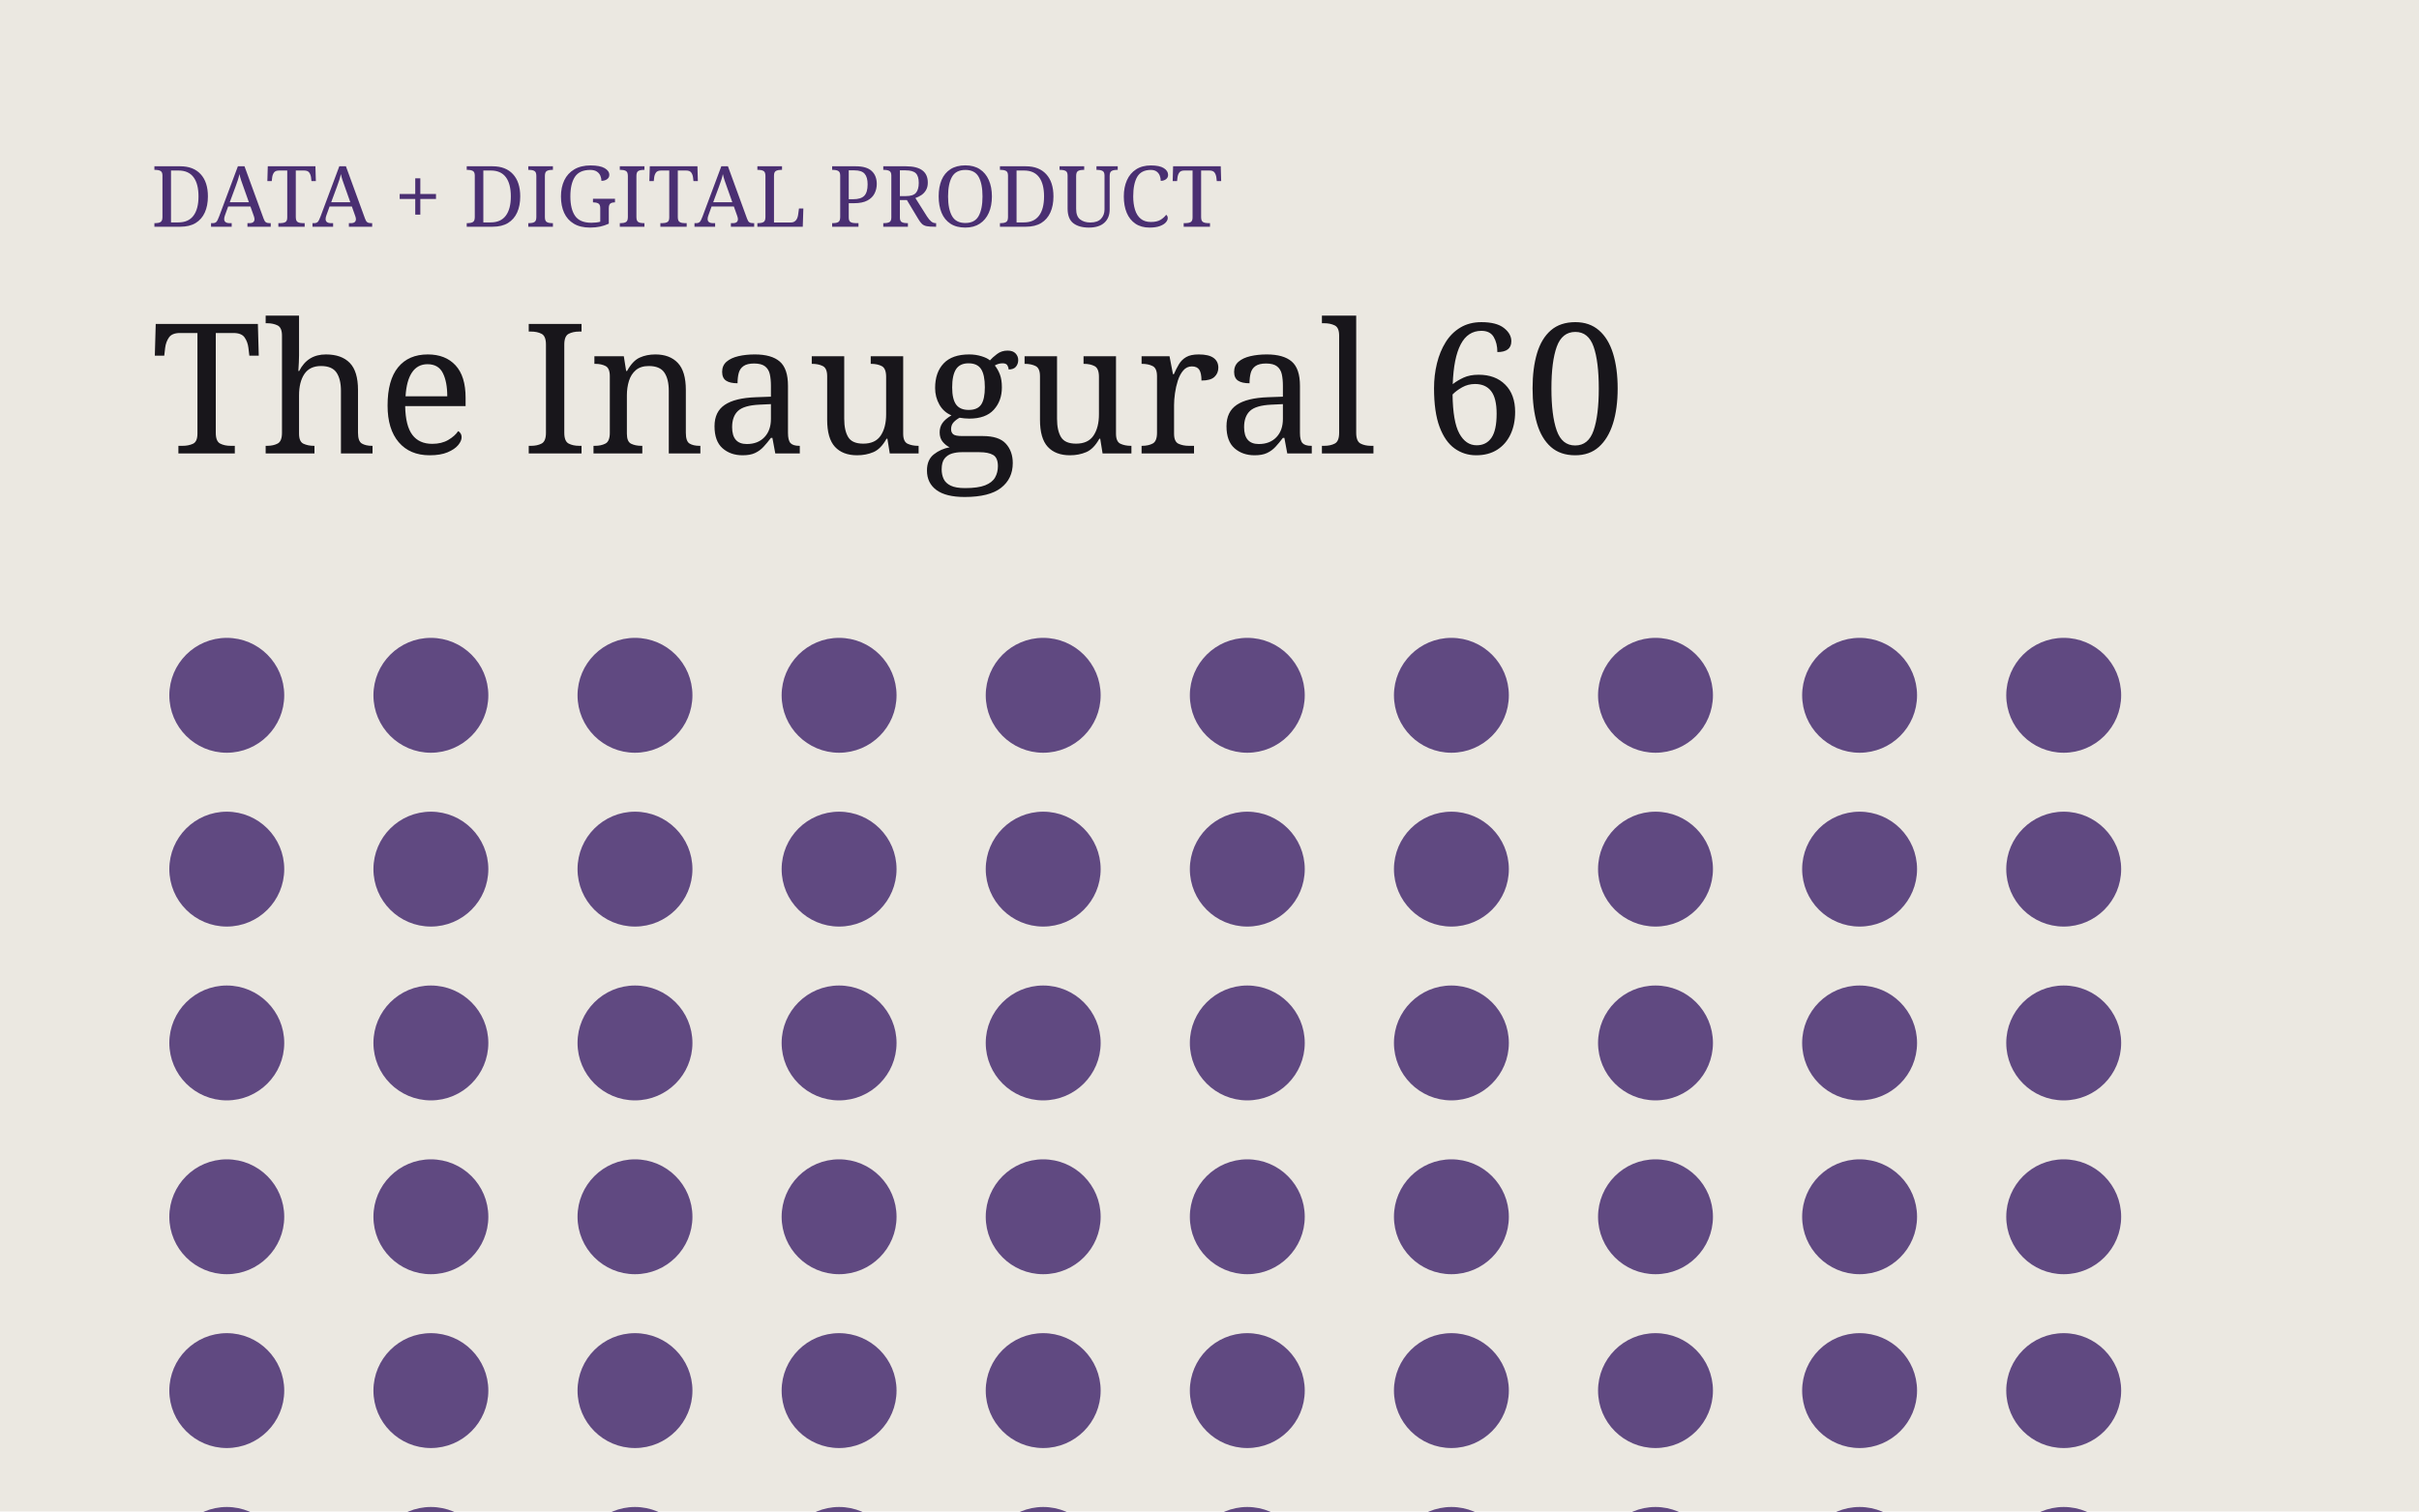
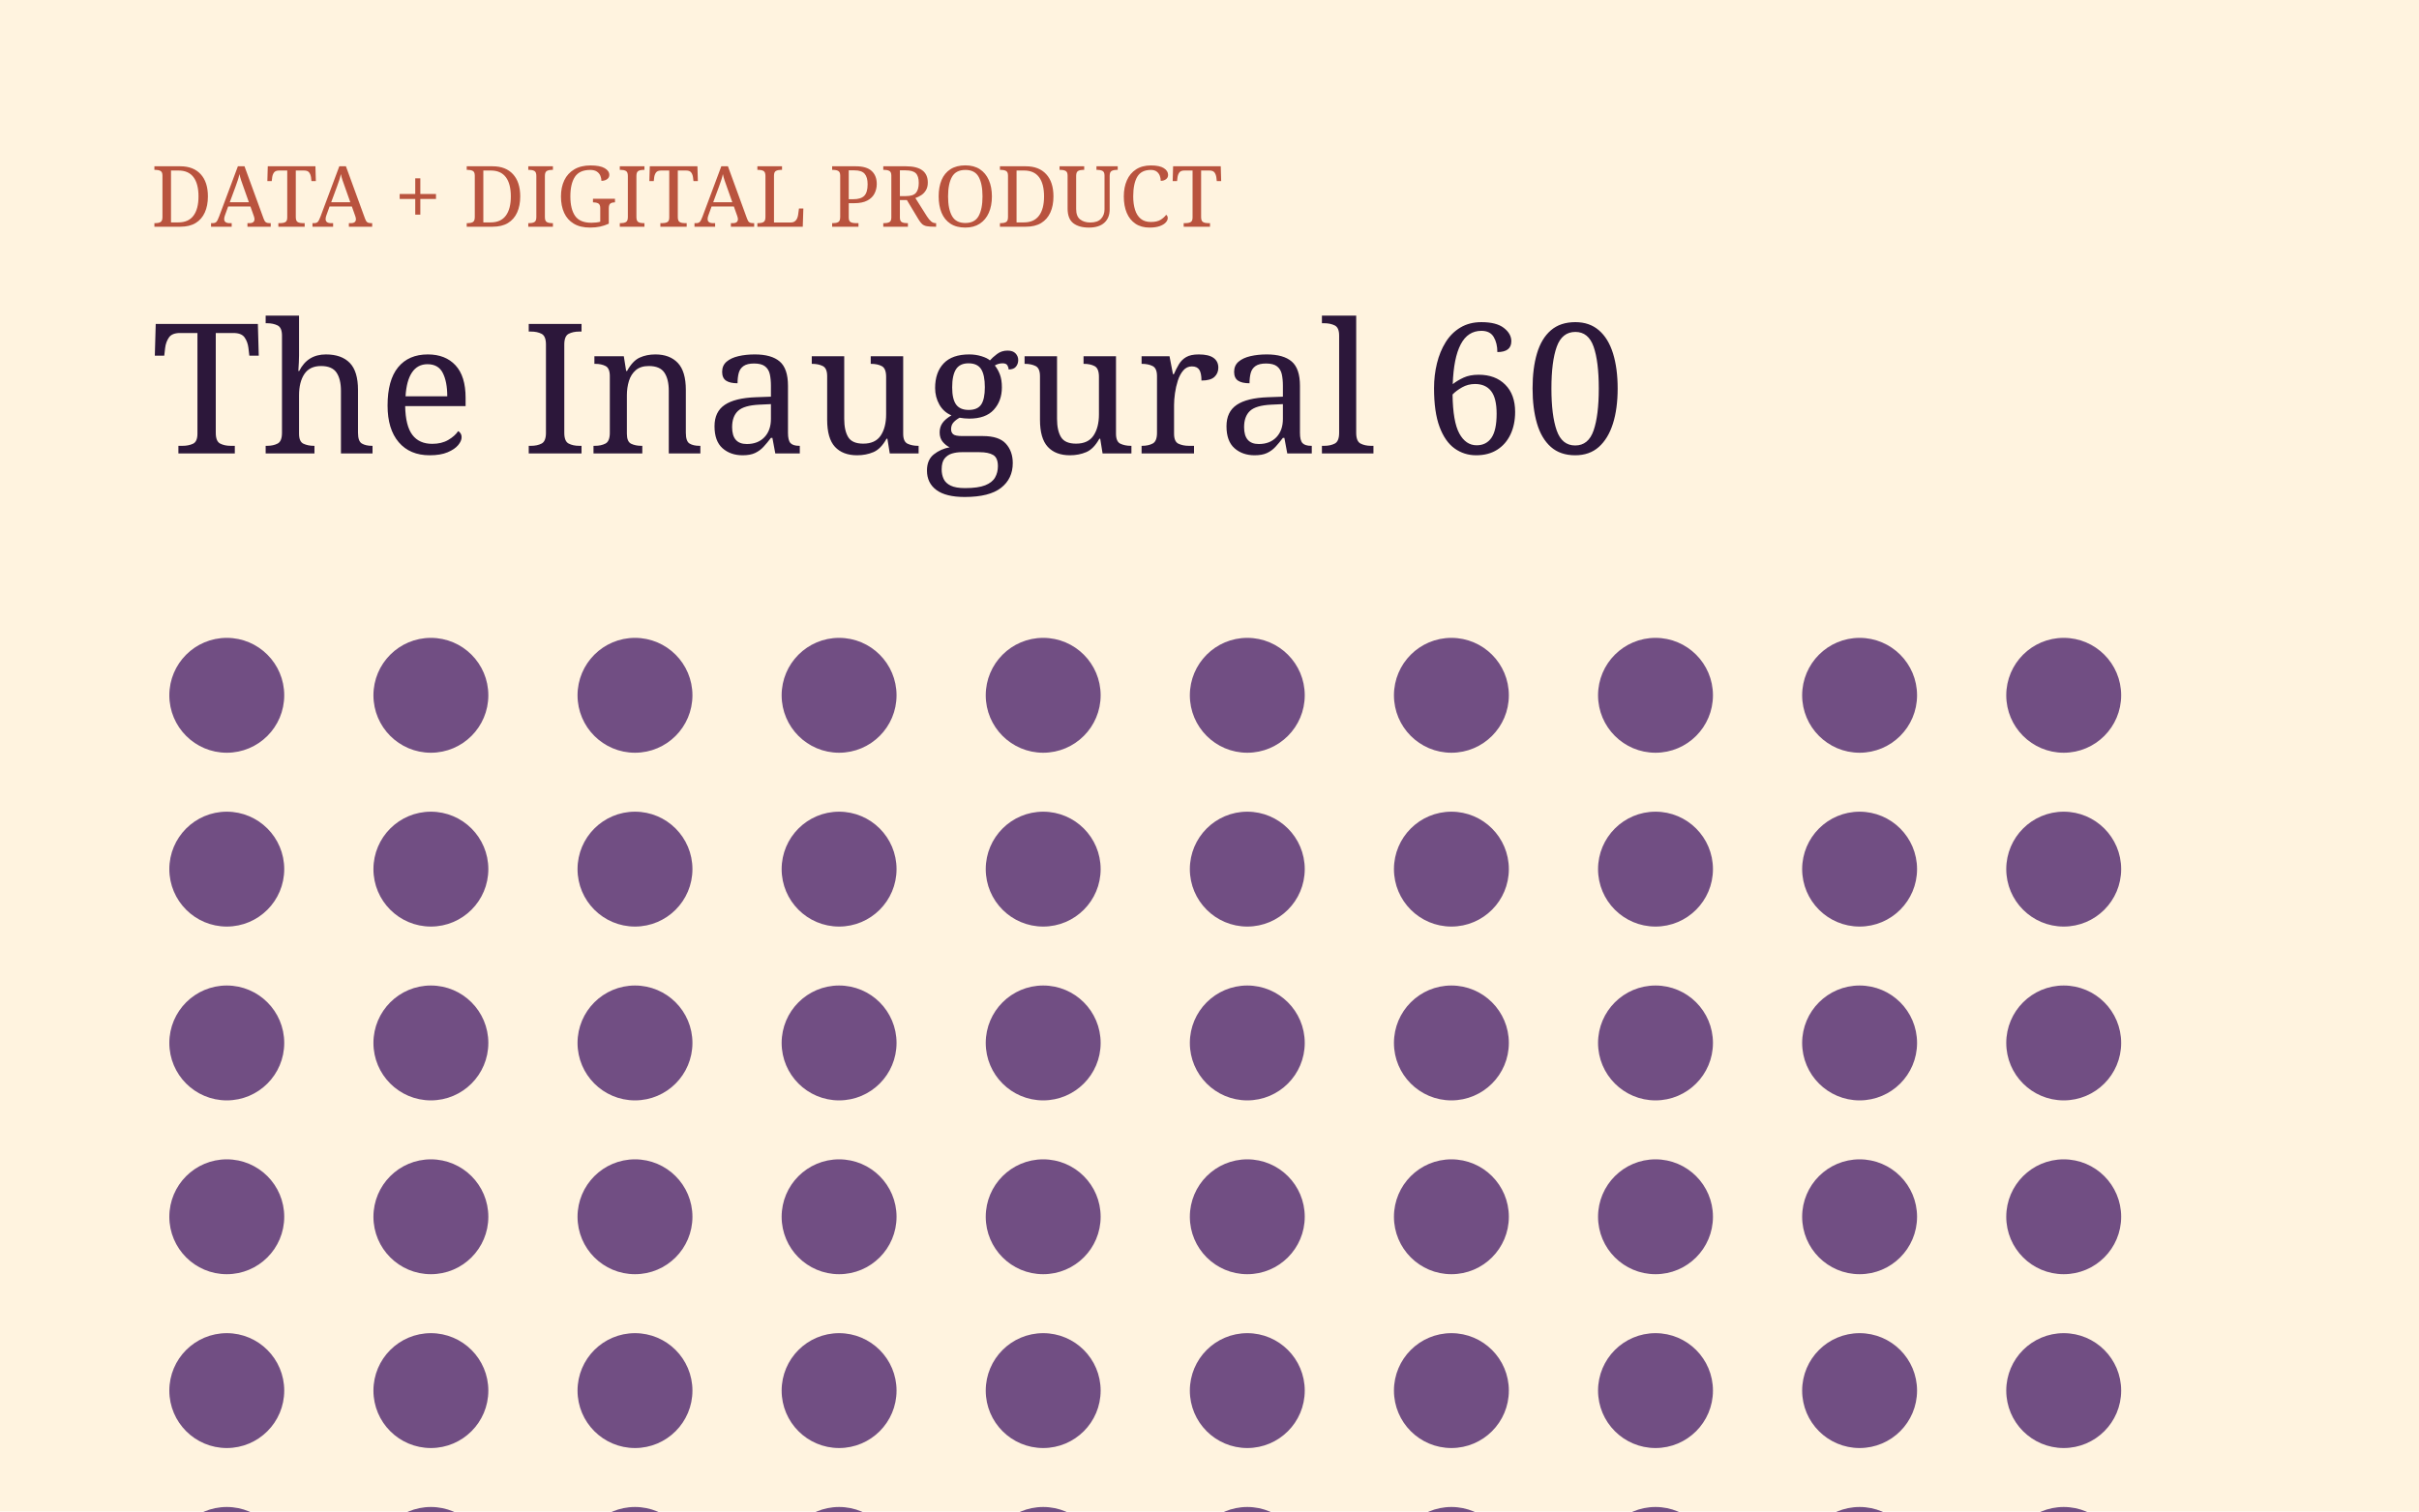
<svg xmlns="http://www.w3.org/2000/svg" viewBox="0 0 1600 1000">
-   <rect width="1600" height="1000" fill="#ebe8e1" />
-   <text x="100" y="150" font-family="Georgia,serif" font-size="56" fill="#4a2f72">DATA + DIGITAL PRODUCT</text>
-   <text x="100" y="300" font-family="Georgia,serif" font-size="120" fill="#18161b">The Inaugural 60</text>
-   <g fill="#4a2f72" opacity=".86">
+   <rect width="1600" height="1000" fill="#FFF3DF" />
+   <text x="100" y="150" font-family="Georgia,serif" font-size="56" fill="#B9533E">DATA + DIGITAL PRODUCT</text>
+   <text x="100" y="300" font-family="Georgia,serif" font-size="120" fill="#2C173A">The Inaugural 60</text>
+   <g fill="#5A3474" opacity=".86">
    <circle cx="150" cy="460" r="38" />
    <circle cx="285" cy="460" r="38" />
    <circle cx="420" cy="460" r="38" />
    <circle cx="555" cy="460" r="38" />
    <circle cx="690" cy="460" r="38" />
    <circle cx="825" cy="460" r="38" />
    <circle cx="960" cy="460" r="38" />
    <circle cx="1095" cy="460" r="38" />
    <circle cx="1230" cy="460" r="38" />
    <circle cx="1365" cy="460" r="38" />
    <circle cx="150" cy="575" r="38" />
    <circle cx="285" cy="575" r="38" />
    <circle cx="420" cy="575" r="38" />
    <circle cx="555" cy="575" r="38" />
    <circle cx="690" cy="575" r="38" />
    <circle cx="825" cy="575" r="38" />
    <circle cx="960" cy="575" r="38" />
    <circle cx="1095" cy="575" r="38" />
    <circle cx="1230" cy="575" r="38" />
    <circle cx="1365" cy="575" r="38" />
    <circle cx="150" cy="690" r="38" />
    <circle cx="285" cy="690" r="38" />
    <circle cx="420" cy="690" r="38" />
    <circle cx="555" cy="690" r="38" />
    <circle cx="690" cy="690" r="38" />
    <circle cx="825" cy="690" r="38" />
    <circle cx="960" cy="690" r="38" />
    <circle cx="1095" cy="690" r="38" />
    <circle cx="1230" cy="690" r="38" />
    <circle cx="1365" cy="690" r="38" />
    <circle cx="150" cy="805" r="38" />
    <circle cx="285" cy="805" r="38" />
    <circle cx="420" cy="805" r="38" />
    <circle cx="555" cy="805" r="38" />
    <circle cx="690" cy="805" r="38" />
    <circle cx="825" cy="805" r="38" />
    <circle cx="960" cy="805" r="38" />
    <circle cx="1095" cy="805" r="38" />
    <circle cx="1230" cy="805" r="38" />
    <circle cx="1365" cy="805" r="38" />
    <circle cx="150" cy="920" r="38" />
    <circle cx="285" cy="920" r="38" />
    <circle cx="420" cy="920" r="38" />
    <circle cx="555" cy="920" r="38" />
    <circle cx="690" cy="920" r="38" />
    <circle cx="825" cy="920" r="38" />
    <circle cx="960" cy="920" r="38" />
    <circle cx="1095" cy="920" r="38" />
    <circle cx="1230" cy="920" r="38" />
    <circle cx="1365" cy="920" r="38" />
    <circle cx="150" cy="1035" r="38" />
    <circle cx="285" cy="1035" r="38" />
    <circle cx="420" cy="1035" r="38" />
    <circle cx="555" cy="1035" r="38" />
    <circle cx="690" cy="1035" r="38" />
    <circle cx="825" cy="1035" r="38" />
    <circle cx="960" cy="1035" r="38" />
    <circle cx="1095" cy="1035" r="38" />
    <circle cx="1230" cy="1035" r="38" />
    <circle cx="1365" cy="1035" r="38" />
  </g>
</svg>
